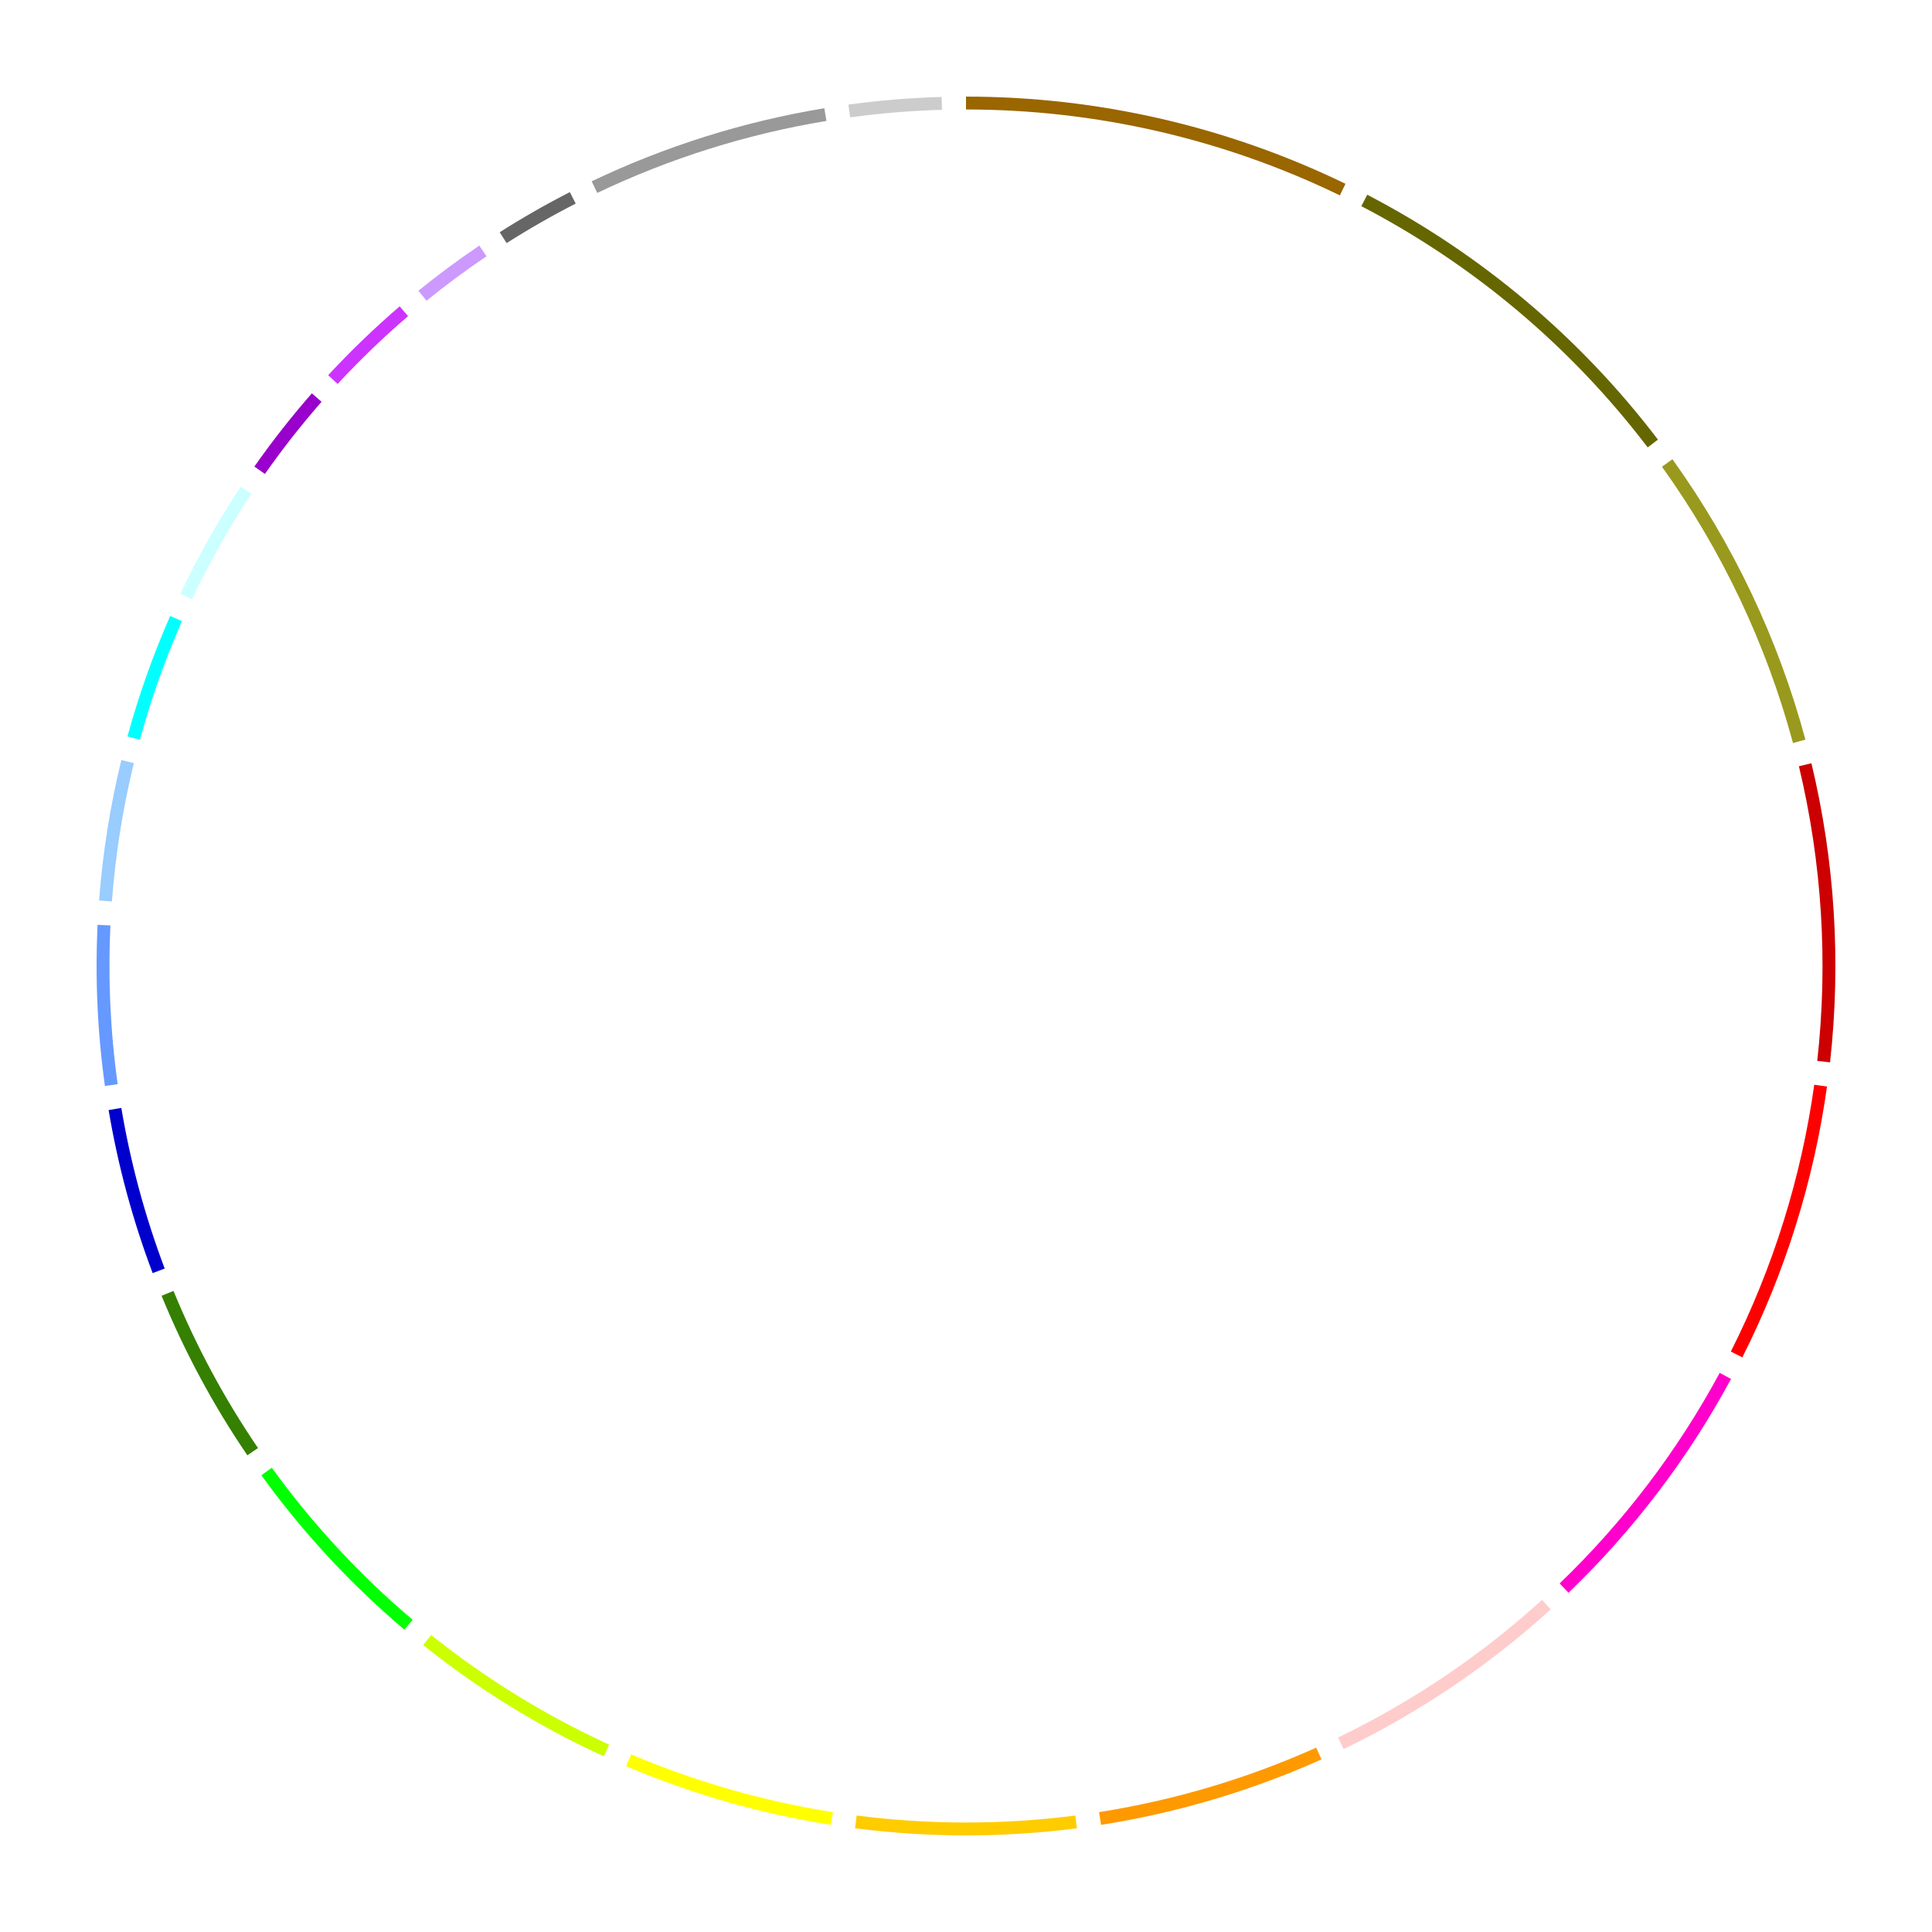
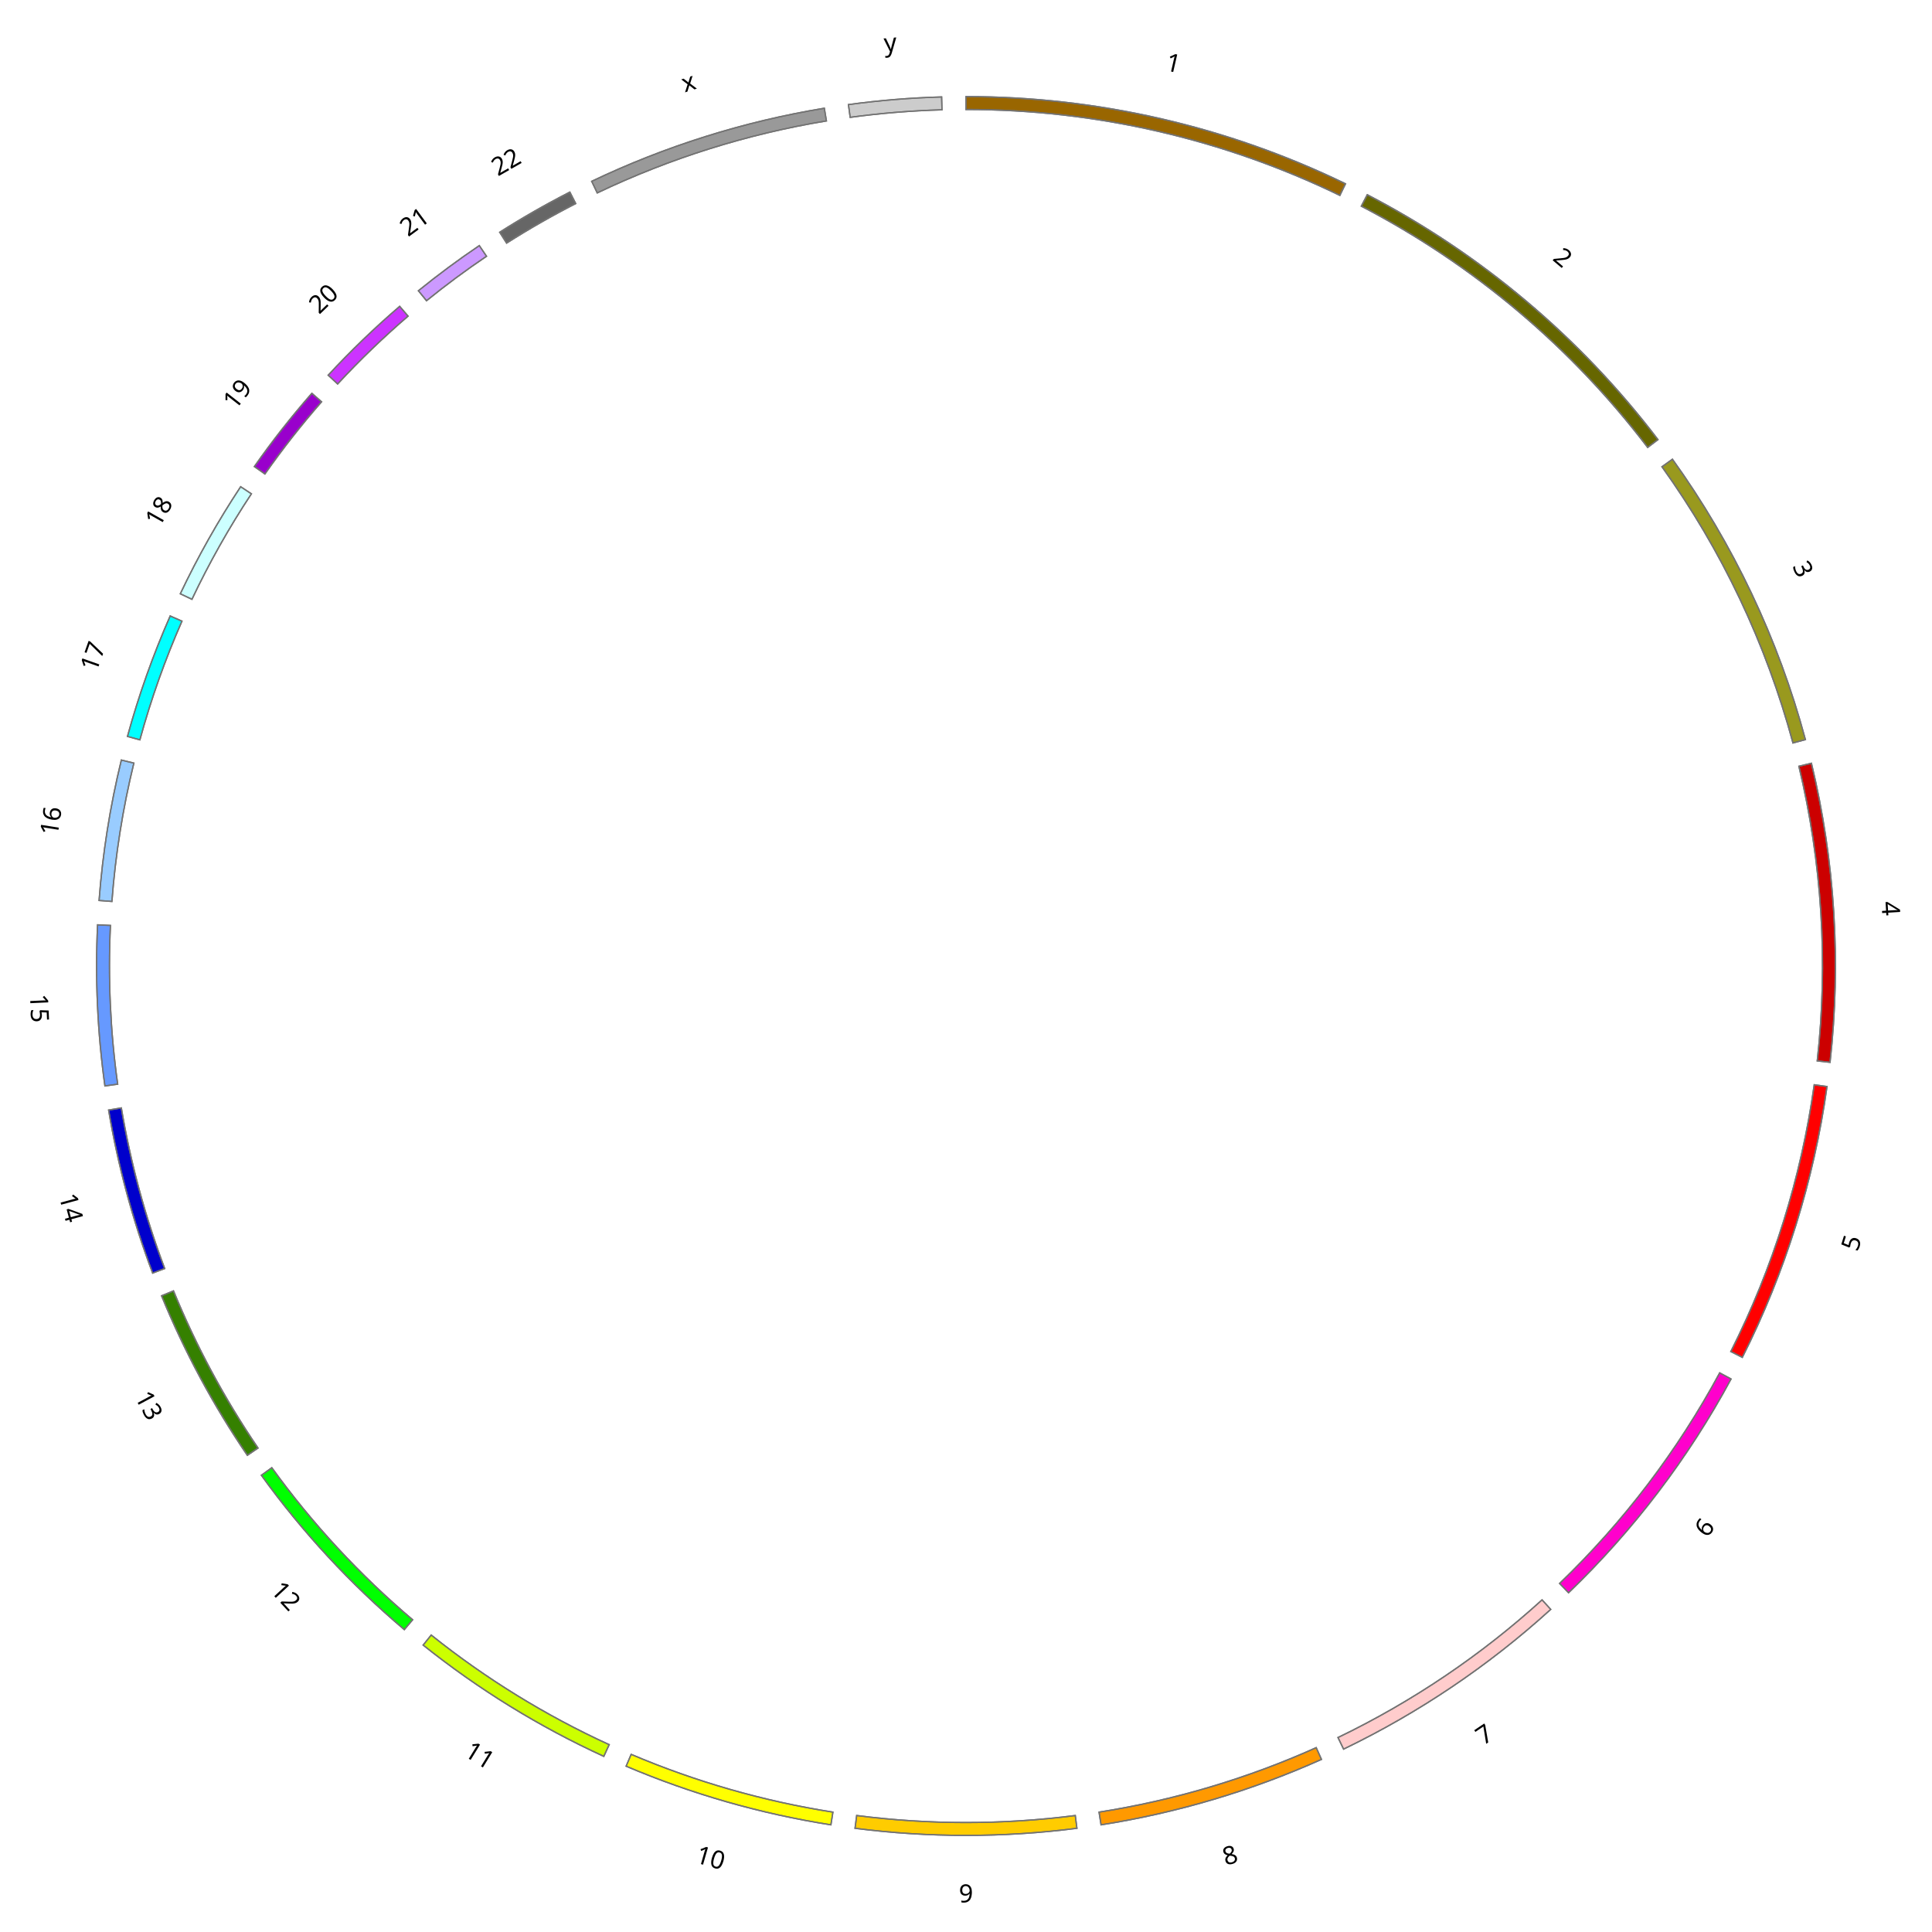
<svg xmlns="http://www.w3.org/2000/svg" width="3000px" height="3000px" version="1.1">
  <g id="bg">
    <rect x="0" y="0" width="3000px" height="3000px" style="fill:rgb(255,255,255);" />
  </g>
  <g id="ideograms">
-     <path d="M1500.000,170.000 A1330.000,1330.000 40.000 0,1 2080.530,303.386 L2089.259,285.392 A1350.000,1350.000 0.000 0,0 1500.000,150.000 Z" style="stroke-linecap:round;fill:rgb(153,102,0);" />
-     <path d="M2113.862,320.138 A1330.000,1330.000 40.000 0,1 2558.527,694.754 L2574.445,682.645 A1350.000,1350.000 0.000 0,0 2123.093,302.396 Z" style="stroke-linecap:round;fill:rgb(102,102,0);" />
-     <path d="M2580.695,724.759 A1330.000,1330.000 40.000 0,1 2784.121,1153.686 L2803.431,1148.479 A1350.000,1350.000 0.000 0,0 2596.946,713.101 Z" style="stroke-linecap:round;fill:rgb(153,153,30);" />
-     <path d="M2793.329,1189.837 A1330.000,1330.000 40.000 0,1 2821.809,1647.377 L2841.686,1649.593 A1350.000,1350.000 0.000 0,0 2812.777,1185.173 Z" style="stroke-linecap:round;fill:rgb(204,0,0);" />
-     <path d="M2817.156,1684.390 A1330.000,1330.000 40.000 0,1 2687.622,2098.710 L2705.481,2107.713 A1350.000,1350.000 0.000 0,0 2836.963,1687.163 Z" style="stroke-linecap:round;fill:rgb(255,0,0);" />
-     <path d="M2670.363,2131.783 A1330.000,1330.000 40.000 0,1 2421.755,2458.785 L2435.616,2473.203 A1350.000,1350.000 0.000 0,0 2687.963,2141.283 Z" style="stroke-linecap:round;fill:rgb(255,0,204);" />
-     <path d="M2394.502,2484.259 A1330.000,1330.000 40.000 0,1 2077.628,2698.017 L2086.314,2716.033 A1350.000,1350.000 0.000 0,0 2407.953,2499.060 Z" style="stroke-linecap:round;fill:rgb(255,204,204);" />
-     <path d="M2043.801,2713.746 A1330.000,1330.000 40.000 0,1 1706.610,2813.854 L1709.717,2833.611 A1350.000,1350.000 0.000 0,0 2051.978,2731.998 Z" style="stroke-linecap:round;fill:rgb(255,153,0);" />
-     <path d="M1669.680,2819.132 A1330.000,1330.000 40.000 0,1 1330.252,2819.123 L1327.699,2838.959 A1350.000,1350.000 0.000 0,0 1672.232,2838.968 Z" style="stroke-linecap:round;fill:rgb(255,204,0);" />
-     <path d="M1293.322,2813.843 A1330.000,1330.000 40.000 0,1 980.059,2724.157 L972.240,2742.566 A1350.000,1350.000 0.000 0,0 1290.214,2833.600 Z" style="stroke-linecap:round;fill:rgb(255,255,0);" />
-     <path d="M945.930,2709.093 A1330.000,1330.000 40.000 0,1 669.558,2538.877 L657.070,2554.499 A1350.000,1350.000 0.000 0,0 937.599,2727.275 Z" style="stroke-linecap:round;fill:rgb(204,255,0);" />
-     <path d="M640.748,2515.178 A1330.000,1330.000 40.000 0,1 422.062,2279.070 L405.853,2290.785 A1350.000,1350.000 0.000 0,0 627.827,2530.443 Z" style="stroke-linecap:round;fill:rgb(0,255,0);" />
-     <path d="M400.636,2248.531 A1330.000,1330.000 40.000 0,1 269.399,2004.500 L250.894,2012.087 A1350.000,1350.000 0.000 0,0 384.104,2259.788 Z" style="stroke-linecap:round;fill:rgb(53,128,0);" />
-     <path d="M255.734,1969.788 A1330.000,1330.000 40.000 0,1 188.388,1720.392 L168.664,1723.707 A1350.000,1350.000 0.000 0,0 237.023,1976.853 Z" style="stroke-linecap:round;fill:rgb(0,0,204);" />
-     <path d="M182.722,1683.520 A1330.000,1330.000 40.000 0,1 171.493,1437.007 L151.515,1436.060 A1350.000,1350.000 0.000 0,0 162.914,1686.280 Z" style="stroke-linecap:round;fill:rgb(102,153,255);" />
-     <path d="M173.782,1399.772 A1330.000,1330.000 40.000 0,1 207.859,1184.926 L188.428,1180.188 A1350.000,1350.000 0.000 0,0 153.839,1398.265 Z" style="stroke-linecap:round;fill:rgb(153,204,255);" />
-     <path d="M217.204,1148.810 A1330.000,1330.000 40.000 0,1 282.554,964.532 L264.247,956.480 A1350.000,1350.000 0.000 0,0 197.914,1143.529 Z" style="stroke-linecap:round;fill:rgb(0,255,255);" />
-     <path d="M298.051,930.598 A1330.000,1330.000 40.000 0,1 390.359,766.789 L373.673,755.764 A1350.000,1350.000 0.000 0,0 279.977,922.035 Z" style="stroke-linecap:round;fill:rgb(204,255,255);" />
-     <path d="M411.360,735.956 A1330.000,1330.000 40.000 0,1 499.317,623.910 L484.269,610.736 A1350.000,1350.000 0.000 0,0 394.989,724.467 Z" style="stroke-linecap:round;fill:rgb(153,0,204);" />
-     <path d="M524.282,596.189 A1330.000,1330.000 40.000 0,1 633.643,490.879 L620.615,475.704 A1350.000,1350.000 0.000 0,0 509.609,582.598 Z" style="stroke-linecap:round;fill:rgb(204,51,255);" />
-     <path d="M662.286,466.977 A1330.000,1330.000 40.000 0,1 755.458,397.931 L744.262,381.358 A1350.000,1350.000 0.000 0,0 649.689,451.443 Z" style="stroke-linecap:round;fill:rgb(204,153,255);" />
-     <path d="M786.659,377.483 A1330.000,1330.000 40.000 0,1 893.955,316.104 L884.842,298.301 A1350.000,1350.000 0.000 0,0 775.933,360.603 Z" style="stroke-linecap:round;fill:rgb(102,102,102);" />
-     <path d="M927.397,299.572 A1330.000,1330.000 40.000 0,1 1283.254,187.780 L1279.995,168.047 A1350.000,1350.000 0.000 0,0 918.787,281.521 Z" style="stroke-linecap:round;fill:rgb(153,153,153);" />
-     <path d="M1320.143,182.217 A1330.000,1330.000 40.000 0,1 1462.698,170.523 L1462.138,150.531 A1350.000,1350.000 0.000 0,0 1317.438,162.401 Z" style="stroke-linecap:round;fill:rgb(204,204,204);" />
+     <path d="M1500.000,170.000 A1330.000,1330.000 40.000 0,1 2080.530,303.386 L2089.259,285.392 A1350.000,1350.000 0.000 0,0 1500.000,150.000 Z" style="stroke-width:2.0;stroke:rgb(115,115,115);stroke-linecap:round;fill:rgb(153,102,0);" />
+     <text x="1819.1" y="111.2" font-size="39.0px" font-family="CMUBright-Roman" style="text-anchor:middle;fill:rgb(0,0,0);" transform="rotate(372.9,1819.1,111.2)">1</text>
+     <path d="M1500.000,170.000 A1330.000,1330.000 40.000 0,1 2080.530,303.386 L2089.259,285.392 A1350.000,1350.000 0.000 0,0 1500.000,150.000 Z" style="stroke-width:2.0;stroke:rgb(115,115,115);stroke-linecap:round;fill:none;" />
+     <path d="M2113.862,320.138 A1330.000,1330.000 40.000 0,1 2558.527,694.754 L2574.445,682.645 A1350.000,1350.000 0.000 0,0 2123.093,302.396 Z" style="stroke-width:2.0;stroke:rgb(115,115,115);stroke-linecap:round;fill:rgb(102,102,0);" />
+     <text x="2418.1" y="410.2" font-size="39.0px" font-family="CMUBright-Roman" style="text-anchor:middle;fill:rgb(0,0,0);" transform="rotate(400.1,2418.1,410.2)">2</text>
+     <path d="M2113.862,320.138 A1330.000,1330.000 40.000 0,1 2558.527,694.754 L2574.445,682.645 A1350.000,1350.000 0.000 0,0 2123.093,302.396 Z" style="stroke-width:2.0;stroke:rgb(115,115,115);stroke-linecap:round;fill:none;" />
+     <path d="M2580.695,724.759 A1330.000,1330.000 40.000 0,1 2784.121,1153.686 L2803.431,1148.479 A1350.000,1350.000 0.000 0,0 2596.946,713.101 Z" style="stroke-width:2.0;stroke:rgb(115,115,115);stroke-linecap:round;fill:rgb(153,153,30);" />
+     <text x="2787.5" y="889.4" font-size="39.0px" font-family="CMUBright-Roman" style="text-anchor:middle;fill:rgb(0,0,0);" transform="rotate(424.6,2787.5,889.4)">3</text>
+     <path d="M2580.695,724.759 A1330.000,1330.000 40.000 0,1 2784.121,1153.686 L2803.431,1148.479 A1350.000,1350.000 0.000 0,0 2596.946,713.101 Z" style="stroke-width:2.0;stroke:rgb(115,115,115);stroke-linecap:round;fill:none;" />
+     <path d="M2793.329,1189.837 A1330.000,1330.000 40.000 0,1 2821.809,1647.377 L2841.686,1649.593 A1350.000,1350.000 0.000 0,0 2812.777,1185.173 Z" style="stroke-width:2.0;stroke:rgb(115,115,115);stroke-linecap:round;fill:rgb(204,0,0);" />
+     <text x="2922.2" y="1411.5" font-size="39.0px" font-family="CMUBright-Roman" style="text-anchor:middle;fill:rgb(0,0,0);" transform="rotate(446.4,2922.2,1411.5)">4</text>
+     <path d="M2793.329,1189.837 A1330.000,1330.000 40.000 0,1 2821.809,1647.377 L2841.686,1649.593 A1350.000,1350.000 0.000 0,0 2812.777,1185.173 Z" style="stroke-width:2.0;stroke:rgb(115,115,115);stroke-linecap:round;fill:none;" />
+     <path d="M2817.156,1684.390 A1330.000,1330.000 40.000 0,1 2687.622,2098.710 L2705.481,2107.713 A1350.000,1350.000 0.000 0,0 2836.963,1687.163 Z" style="stroke-width:2.0;stroke:rgb(115,115,115);stroke-linecap:round;fill:rgb(255,0,0);" />
+     <text x="2887.8" y="1933.9" font-size="39.0px" font-family="CMUBright-Roman" style="text-anchor:middle;fill:rgb(0,0,0);" transform="rotate(-72.6,2887.8,1933.9)">5</text>
+     <path d="M2817.156,1684.390 A1330.000,1330.000 40.000 0,1 2687.622,2098.710 L2705.481,2107.713 A1350.000,1350.000 0.000 0,0 2836.963,1687.163 Z" style="stroke-width:2.0;stroke:rgb(115,115,115);stroke-linecap:round;fill:none;" />
+     <path d="M2670.363,2131.783 A1330.000,1330.000 40.000 0,1 2421.755,2458.785 L2435.616,2473.203 A1350.000,1350.000 0.000 0,0 2687.963,2141.283 Z" style="stroke-width:2.0;stroke:rgb(115,115,115);stroke-linecap:round;fill:rgb(255,0,204);" />
+     <text x="2657.5" y="2380.0" font-size="39.0px" font-family="CMUBright-Roman" style="text-anchor:middle;fill:rgb(0,0,0);" transform="rotate(-52.8,2657.5,2380.0)">6</text>
+     <path d="M2670.363,2131.783 A1330.000,1330.000 40.000 0,1 2421.755,2458.785 L2435.616,2473.203 A1350.000,1350.000 0.000 0,0 2687.963,2141.283 Z" style="stroke-width:2.0;stroke:rgb(115,115,115);stroke-linecap:round;fill:none;" />
+     <path d="M2394.502,2484.259 A1330.000,1330.000 40.000 0,1 2077.628,2698.017 L2086.314,2716.033 A1350.000,1350.000 0.000 0,0 2407.953,2499.060 Z" style="stroke-width:2.0;stroke:rgb(115,115,115);stroke-linecap:round;fill:rgb(255,204,204);" />
+     <text x="2312.6" y="2704.5" font-size="39.0px" font-family="CMUBright-Roman" style="text-anchor:middle;fill:rgb(0,0,0);" transform="rotate(-34.0,2312.6,2704.5)">7</text>
+     <path d="M2394.502,2484.259 A1330.000,1330.000 40.000 0,1 2077.628,2698.017 L2086.314,2716.033 A1350.000,1350.000 0.000 0,0 2407.953,2499.060 Z" style="stroke-width:2.0;stroke:rgb(115,115,115);stroke-linecap:round;fill:none;" />
+     <path d="M2043.801,2713.746 A1330.000,1330.000 40.000 0,1 1706.610,2813.854 L1709.717,2833.611 A1350.000,1350.000 0.000 0,0 2051.978,2731.998 Z" style="stroke-width:2.0;stroke:rgb(115,115,115);stroke-linecap:round;fill:rgb(255,153,0);" />
+     <text x="1913.8" y="2893.9" font-size="39.0px" font-family="CMUBright-Roman" style="text-anchor:middle;fill:rgb(0,0,0);" transform="rotate(-16.5,1913.8,2893.9)">8</text>
+     <path d="M2043.801,2713.746 A1330.000,1330.000 40.000 0,1 1706.610,2813.854 L1709.717,2833.611 A1350.000,1350.000 0.000 0,0 2051.978,2731.998 Z" style="stroke-width:2.0;stroke:rgb(115,115,115);stroke-linecap:round;fill:none;" />
+     <path d="M1669.680,2819.132 A1330.000,1330.000 40.000 0,1 1330.252,2819.123 L1327.699,2838.959 A1350.000,1350.000 0.000 0,0 1672.232,2838.968 Z" style="stroke-width:2.0;stroke:rgb(115,115,115);stroke-linecap:round;fill:rgb(255,204,0);" />
+     <text x="1500.0" y="2954.0" font-size="39.0px" font-family="CMUBright-Roman" style="text-anchor:middle;fill:rgb(0,0,0);" transform="rotate(0.0,1500.0,2954.0)">9</text>
+     <path d="M1669.680,2819.132 A1330.000,1330.000 40.000 0,1 1330.252,2819.123 L1327.699,2838.959 A1350.000,1350.000 0.000 0,0 1672.232,2838.968 Z" style="stroke-width:2.0;stroke:rgb(115,115,115);stroke-linecap:round;fill:none;" />
+     <path d="M1293.322,2813.843 A1330.000,1330.000 40.000 0,1 980.059,2724.157 L972.240,2742.566 A1350.000,1350.000 0.000 0,0 1290.214,2833.600 Z" style="stroke-width:2.0;stroke:rgb(115,115,115);stroke-linecap:round;fill:rgb(255,255,0);" />
+     <text x="1099.8" y="2897.8" font-size="39.0px" font-family="CMUBright-Roman" style="text-anchor:middle;fill:rgb(0,0,0);" transform="rotate(16.0,1099.8,2897.8)">10</text>
+     <path d="M1293.322,2813.843 A1330.000,1330.000 40.000 0,1 980.059,2724.157 L972.240,2742.566 A1350.000,1350.000 0.000 0,0 1290.214,2833.600 Z" style="stroke-width:2.0;stroke:rgb(115,115,115);stroke-linecap:round;fill:none;" />
+     <path d="M945.930,2709.093 A1330.000,1330.000 40.000 0,1 669.558,2538.877 L657.070,2554.499 A1350.000,1350.000 0.000 0,0 937.599,2727.275 Z" style="stroke-width:2.0;stroke:rgb(115,115,115);stroke-linecap:round;fill:rgb(204,255,0);" />
+     <text x="738.0" y="2737.2" font-size="39.0px" font-family="CMUBright-Roman" style="text-anchor:middle;fill:rgb(0,0,0);" transform="rotate(31.6,738.0,2737.2)">11</text>
+     <path d="M945.930,2709.093 A1330.000,1330.000 40.000 0,1 669.558,2538.877 L657.070,2554.499 A1350.000,1350.000 0.000 0,0 937.599,2727.275 Z" style="stroke-width:2.0;stroke:rgb(115,115,115);stroke-linecap:round;fill:none;" />
+     <path d="M640.748,2515.178 A1330.000,1330.000 40.000 0,1 422.062,2279.070 L405.853,2290.785 A1350.000,1350.000 0.000 0,0 627.827,2530.443 Z" style="stroke-width:2.0;stroke:rgb(115,115,115);stroke-linecap:round;fill:rgb(0,255,0);" />
+     <text x="434.0" y="2487.3" font-size="39.0px" font-family="CMUBright-Roman" style="text-anchor:middle;fill:rgb(0,0,0);" transform="rotate(47.2,434.0,2487.3)">12</text>
+     <path d="M640.748,2515.178 A1330.000,1330.000 40.000 0,1 422.062,2279.070 L405.853,2290.785 A1350.000,1350.000 0.000 0,0 627.827,2530.443 Z" style="stroke-width:2.0;stroke:rgb(115,115,115);stroke-linecap:round;fill:none;" />
+     <path d="M400.636,2248.531 A1330.000,1330.000 40.000 0,1 269.399,2004.500 L250.894,2012.087 A1350.000,1350.000 0.000 0,0 384.104,2259.788 Z" style="stroke-width:2.0;stroke:rgb(115,115,115);stroke-linecap:round;fill:rgb(53,128,0);" />
+     <text x="219.4" y="2188.7" font-size="39.0px" font-family="CMUBright-Roman" style="text-anchor:middle;fill:rgb(0,0,0);" transform="rotate(61.7,219.4,2188.7)">13</text>
+     <path d="M400.636,2248.531 A1330.000,1330.000 40.000 0,1 269.399,2004.500 L250.894,2012.087 A1350.000,1350.000 0.000 0,0 384.104,2259.788 Z" style="stroke-width:2.0;stroke:rgb(115,115,115);stroke-linecap:round;fill:none;" />
+     <path d="M255.734,1969.788 A1330.000,1330.000 40.000 0,1 188.388,1720.392 L168.664,1723.707 A1350.000,1350.000 0.000 0,0 237.023,1976.853 Z" style="stroke-width:2.0;stroke:rgb(115,115,115);stroke-linecap:round;fill:rgb(0,0,204);" />
+     <text x="97.2" y="1878.8" font-size="39.0px" font-family="CMUBright-Roman" style="text-anchor:middle;fill:rgb(0,0,0);" transform="rotate(74.9,97.2,1878.8)">14</text>
+     <path d="M255.734,1969.788 A1330.000,1330.000 40.000 0,1 188.388,1720.392 L168.664,1723.707 A1350.000,1350.000 0.000 0,0 237.023,1976.853 Z" style="stroke-width:2.0;stroke:rgb(115,115,115);stroke-linecap:round;fill:none;" />
+     <path d="M182.722,1683.520 A1330.000,1330.000 40.000 0,1 171.493,1437.007 L151.515,1436.060 A1350.000,1350.000 0.000 0,0 162.914,1686.280 Z" style="stroke-width:2.0;stroke:rgb(115,115,115);stroke-linecap:round;fill:rgb(102,153,255);" />
+     <text x="47.5" y="1566.2" font-size="39.0px" font-family="CMUBright-Roman" style="text-anchor:middle;fill:rgb(0,0,0);" transform="rotate(87.4,47.5,1566.2)">15</text>
+     <path d="M182.722,1683.520 A1330.000,1330.000 40.000 0,1 171.493,1437.007 L151.515,1436.060 A1350.000,1350.000 0.000 0,0 162.914,1686.280 Z" style="stroke-width:2.0;stroke:rgb(115,115,115);stroke-linecap:round;fill:none;" />
+     <path d="M173.782,1399.772 A1330.000,1330.000 40.000 0,1 207.859,1184.926 L188.428,1180.188 A1350.000,1350.000 0.000 0,0 153.839,1398.265 Z" style="stroke-width:2.0;stroke:rgb(115,115,115);stroke-linecap:round;fill:rgb(153,204,255);" />
+     <text x="92.6" y="1276.8" font-size="39.0px" font-family="CMUBright-Roman" style="text-anchor:middle;fill:rgb(0,0,0);" transform="rotate(-81.0,92.6,1276.8)">16</text>
+     <path d="M173.782,1399.772 A1330.000,1330.000 40.000 0,1 207.859,1184.926 L188.428,1180.188 A1350.000,1350.000 0.000 0,0 153.839,1398.265 Z" style="stroke-width:2.0;stroke:rgb(115,115,115);stroke-linecap:round;fill:none;" />
+     <path d="M217.204,1148.810 A1330.000,1330.000 40.000 0,1 282.554,964.532 L264.247,956.480 A1350.000,1350.000 0.000 0,0 197.914,1143.529 Z" style="stroke-width:2.0;stroke:rgb(115,115,115);stroke-linecap:round;fill:rgb(0,255,255);" />
+     <text x="157.0" y="1023.7" font-size="39.0px" font-family="CMUBright-Roman" style="text-anchor:middle;fill:rgb(0,0,0);" transform="rotate(-70.5,157.0,1023.7)">17</text>
+     <path d="M217.204,1148.810 A1330.000,1330.000 40.000 0,1 282.554,964.532 L264.247,956.480 A1350.000,1350.000 0.000 0,0 197.914,1143.529 Z" style="stroke-width:2.0;stroke:rgb(115,115,115);stroke-linecap:round;fill:none;" />
+     <path d="M298.051,930.598 A1330.000,1330.000 40.000 0,1 390.359,766.789 L373.673,755.764 A1350.000,1350.000 0.000 0,0 279.977,922.035 Z" style="stroke-width:2.0;stroke:rgb(115,115,115);stroke-linecap:round;fill:rgb(204,255,255);" />
+     <text x="258.5" y="800.4" font-size="39.0px" font-family="CMUBright-Roman" style="text-anchor:middle;fill:rgb(0,0,0);" transform="rotate(-60.6,258.5,800.4)">18</text>
+     <path d="M298.051,930.598 A1330.000,1330.000 40.000 0,1 390.359,766.789 L373.673,755.764 A1350.000,1350.000 0.000 0,0 279.977,922.035 Z" style="stroke-width:2.0;stroke:rgb(115,115,115);stroke-linecap:round;fill:none;" />
+     <path d="M411.360,735.956 A1330.000,1330.000 40.000 0,1 499.317,623.910 L484.269,610.736 A1350.000,1350.000 0.000 0,0 394.989,724.467 Z" style="stroke-width:2.0;stroke:rgb(115,115,115);stroke-linecap:round;fill:rgb(153,0,204);" />
+     <text x="379.1" y="620.1" font-size="39.0px" font-family="CMUBright-Roman" style="text-anchor:middle;fill:rgb(0,0,0);" transform="rotate(-51.9,379.1,620.1)">19</text>
+     <path d="M411.360,735.956 A1330.000,1330.000 40.000 0,1 499.317,623.910 L484.269,610.736 A1350.000,1350.000 0.000 0,0 394.989,724.467 Z" style="stroke-width:2.0;stroke:rgb(115,115,115);stroke-linecap:round;fill:none;" />
+     <path d="M524.282,596.189 A1330.000,1330.000 40.000 0,1 633.643,490.879 L620.615,475.704 A1350.000,1350.000 0.000 0,0 509.609,582.598 Z" style="stroke-width:2.0;stroke:rgb(115,115,115);stroke-linecap:round;fill:rgb(204,51,255);" />
+     <text x="511.6" y="473.5" font-size="39.0px" font-family="CMUBright-Roman" style="text-anchor:middle;fill:rgb(0,0,0);" transform="rotate(-43.9,511.6,473.5)">20</text>
+     <path d="M524.282,596.189 A1330.000,1330.000 40.000 0,1 633.643,490.879 L620.615,475.704 A1350.000,1350.000 0.000 0,0 509.609,582.598 Z" style="stroke-width:2.0;stroke:rgb(115,115,115);stroke-linecap:round;fill:none;" />
+     <path d="M662.286,466.977 A1330.000,1330.000 40.000 0,1 755.458,397.931 L744.262,381.358 A1350.000,1350.000 0.000 0,0 649.689,451.443 Z" style="stroke-width:2.0;stroke:rgb(115,115,115);stroke-linecap:round;fill:rgb(204,153,255);" />
+     <text x="651.6" y="355.1" font-size="39.0px" font-family="CMUBright-Roman" style="text-anchor:middle;fill:rgb(0,0,0);" transform="rotate(-36.5,651.6,355.1)">21</text>
+     <path d="M662.286,466.977 A1330.000,1330.000 40.000 0,1 755.458,397.931 L744.262,381.358 A1350.000,1350.000 0.000 0,0 649.689,451.443 Z" style="stroke-width:2.0;stroke:rgb(115,115,115);stroke-linecap:round;fill:none;" />
+     <path d="M786.659,377.483 A1330.000,1330.000 40.000 0,1 893.955,316.104 L884.842,298.301 A1350.000,1350.000 0.000 0,0 775.933,360.603 Z" style="stroke-width:2.0;stroke:rgb(115,115,115);stroke-linecap:round;fill:rgb(102,102,102);" />
+     <text x="792.4" y="263.1" font-size="39.0px" font-family="CMUBright-Roman" style="text-anchor:middle;fill:rgb(0,0,0);" transform="rotate(-29.8,792.4,263.1)">22</text>
+     <path d="M786.659,377.483 A1330.000,1330.000 40.000 0,1 893.955,316.104 L884.842,298.301 A1350.000,1350.000 0.000 0,0 775.933,360.603 Z" style="stroke-width:2.0;stroke:rgb(115,115,115);stroke-linecap:round;fill:none;" />
+     <path d="M927.397,299.572 A1330.000,1330.000 40.000 0,1 1283.254,187.780 L1279.995,168.047 A1350.000,1350.000 0.000 0,0 918.787,281.521 Z" style="stroke-width:2.0;stroke:rgb(115,115,115);stroke-linecap:round;fill:rgb(153,153,153);" />
+     <text x="1072.9" y="140.5" font-size="39.0px" font-family="CMUBright-Roman" style="text-anchor:middle;fill:rgb(0,0,0);" transform="rotate(-17.4,1072.9,140.5)">x</text>
+     <path d="M927.397,299.572 A1330.000,1330.000 40.000 0,1 1283.254,187.780 L1279.995,168.047 A1350.000,1350.000 0.000 0,0 918.787,281.521 Z" style="stroke-width:2.0;stroke:rgb(115,115,115);stroke-linecap:round;fill:none;" />
+     <path d="M1320.143,182.217 A1330.000,1330.000 40.000 0,1 1462.698,170.523 L1462.138,150.531 A1350.000,1350.000 0.000 0,0 1317.438,162.401 Z" style="stroke-width:2.0;stroke:rgb(115,115,115);stroke-linecap:round;fill:rgb(204,204,204);" />
+     <text x="1383.5" y="79.8" font-size="39.0px" font-family="CMUBright-Roman" style="text-anchor:middle;fill:rgb(0,0,0);" transform="rotate(-4.7,1383.5,79.8)">y</text>
+     <path d="M1320.143,182.217 A1330.000,1330.000 40.000 0,1 1462.698,170.523 L1462.138,150.531 A1350.000,1350.000 0.000 0,0 1317.438,162.401 Z" style="stroke-width:2.0;stroke:rgb(115,115,115);stroke-linecap:round;fill:none;" />
  </g>
  <defs>
    <pattern id="checker" width="10" height="10" patternTransform="rotate(45 0 0)" patternUnits="userSpaceOnUse">
-       <line x1="0" y1="0" x2="10" y2="0" style="stroke:black;stroke-width:5" />
-       <line x1="0" y1="0" x2="0" y2="10" style="stroke:black;stroke-width:4" />
-     </pattern>
-     <pattern id="checker" width="10" height="10" patternTransform="rotate(45 0 0)" patternUnits="userSpaceOnUse">
      <line x1="0" y1="0" x2="10" y2="0" style="stroke:black;stroke-width:2" />
-       <line x1="0" y1="0" x2="0" y2="10" style="stroke:black;stroke-width:2" />
-     </pattern>
-     <pattern id="vline" width="10" height="10" patternTransform="rotate(0 0 0)" patternUnits="userSpaceOnUse">
-       <line x1="0" y1="0" x2="0" y2="10" style="stroke:black;stroke-width:5" />
-     </pattern>
-     <pattern id="vline-sparse" width="10" height="10" patternTransform="rotate(0 0 0)" patternUnits="userSpaceOnUse">
      <line x1="0" y1="0" x2="0" y2="10" style="stroke:black;stroke-width:2" />
    </pattern>
    <pattern id="hline" width="10" height="10" patternTransform="rotate(0 0 0)" patternUnits="userSpaceOnUse">
      <line x1="0" y1="0" x2="10" y2="0" style="stroke:black;stroke-width:5" />
    </pattern>
    <pattern id="hline-sparse" width="10" height="10" patternTransform="rotate(0 0 0)" patternUnits="userSpaceOnUse">
      <line x1="0" y1="0" x2="10" y2="0" style="stroke:black;stroke-width:2" />
    </pattern>
+     <pattern id="vline-sparse" width="10" height="10" patternTransform="rotate(0 0 0)" patternUnits="userSpaceOnUse">
+       <line x1="0" y1="0" x2="0" y2="10" style="stroke:black;stroke-width:2" />
+     </pattern>
+     <pattern id="checker" width="10" height="10" patternTransform="rotate(45 0 0)" patternUnits="userSpaceOnUse">
+       <line x1="0" y1="0" x2="10" y2="0" style="stroke:black;stroke-width:5" />
+       <line x1="0" y1="0" x2="0" y2="10" style="stroke:black;stroke-width:4" />
+     </pattern>
+     <pattern id="vline" width="10" height="10" patternTransform="rotate(0 0 0)" patternUnits="userSpaceOnUse">
+       <line x1="0" y1="0" x2="0" y2="10" style="stroke:black;stroke-width:5" />
+     </pattern>
  </defs>
</svg>
